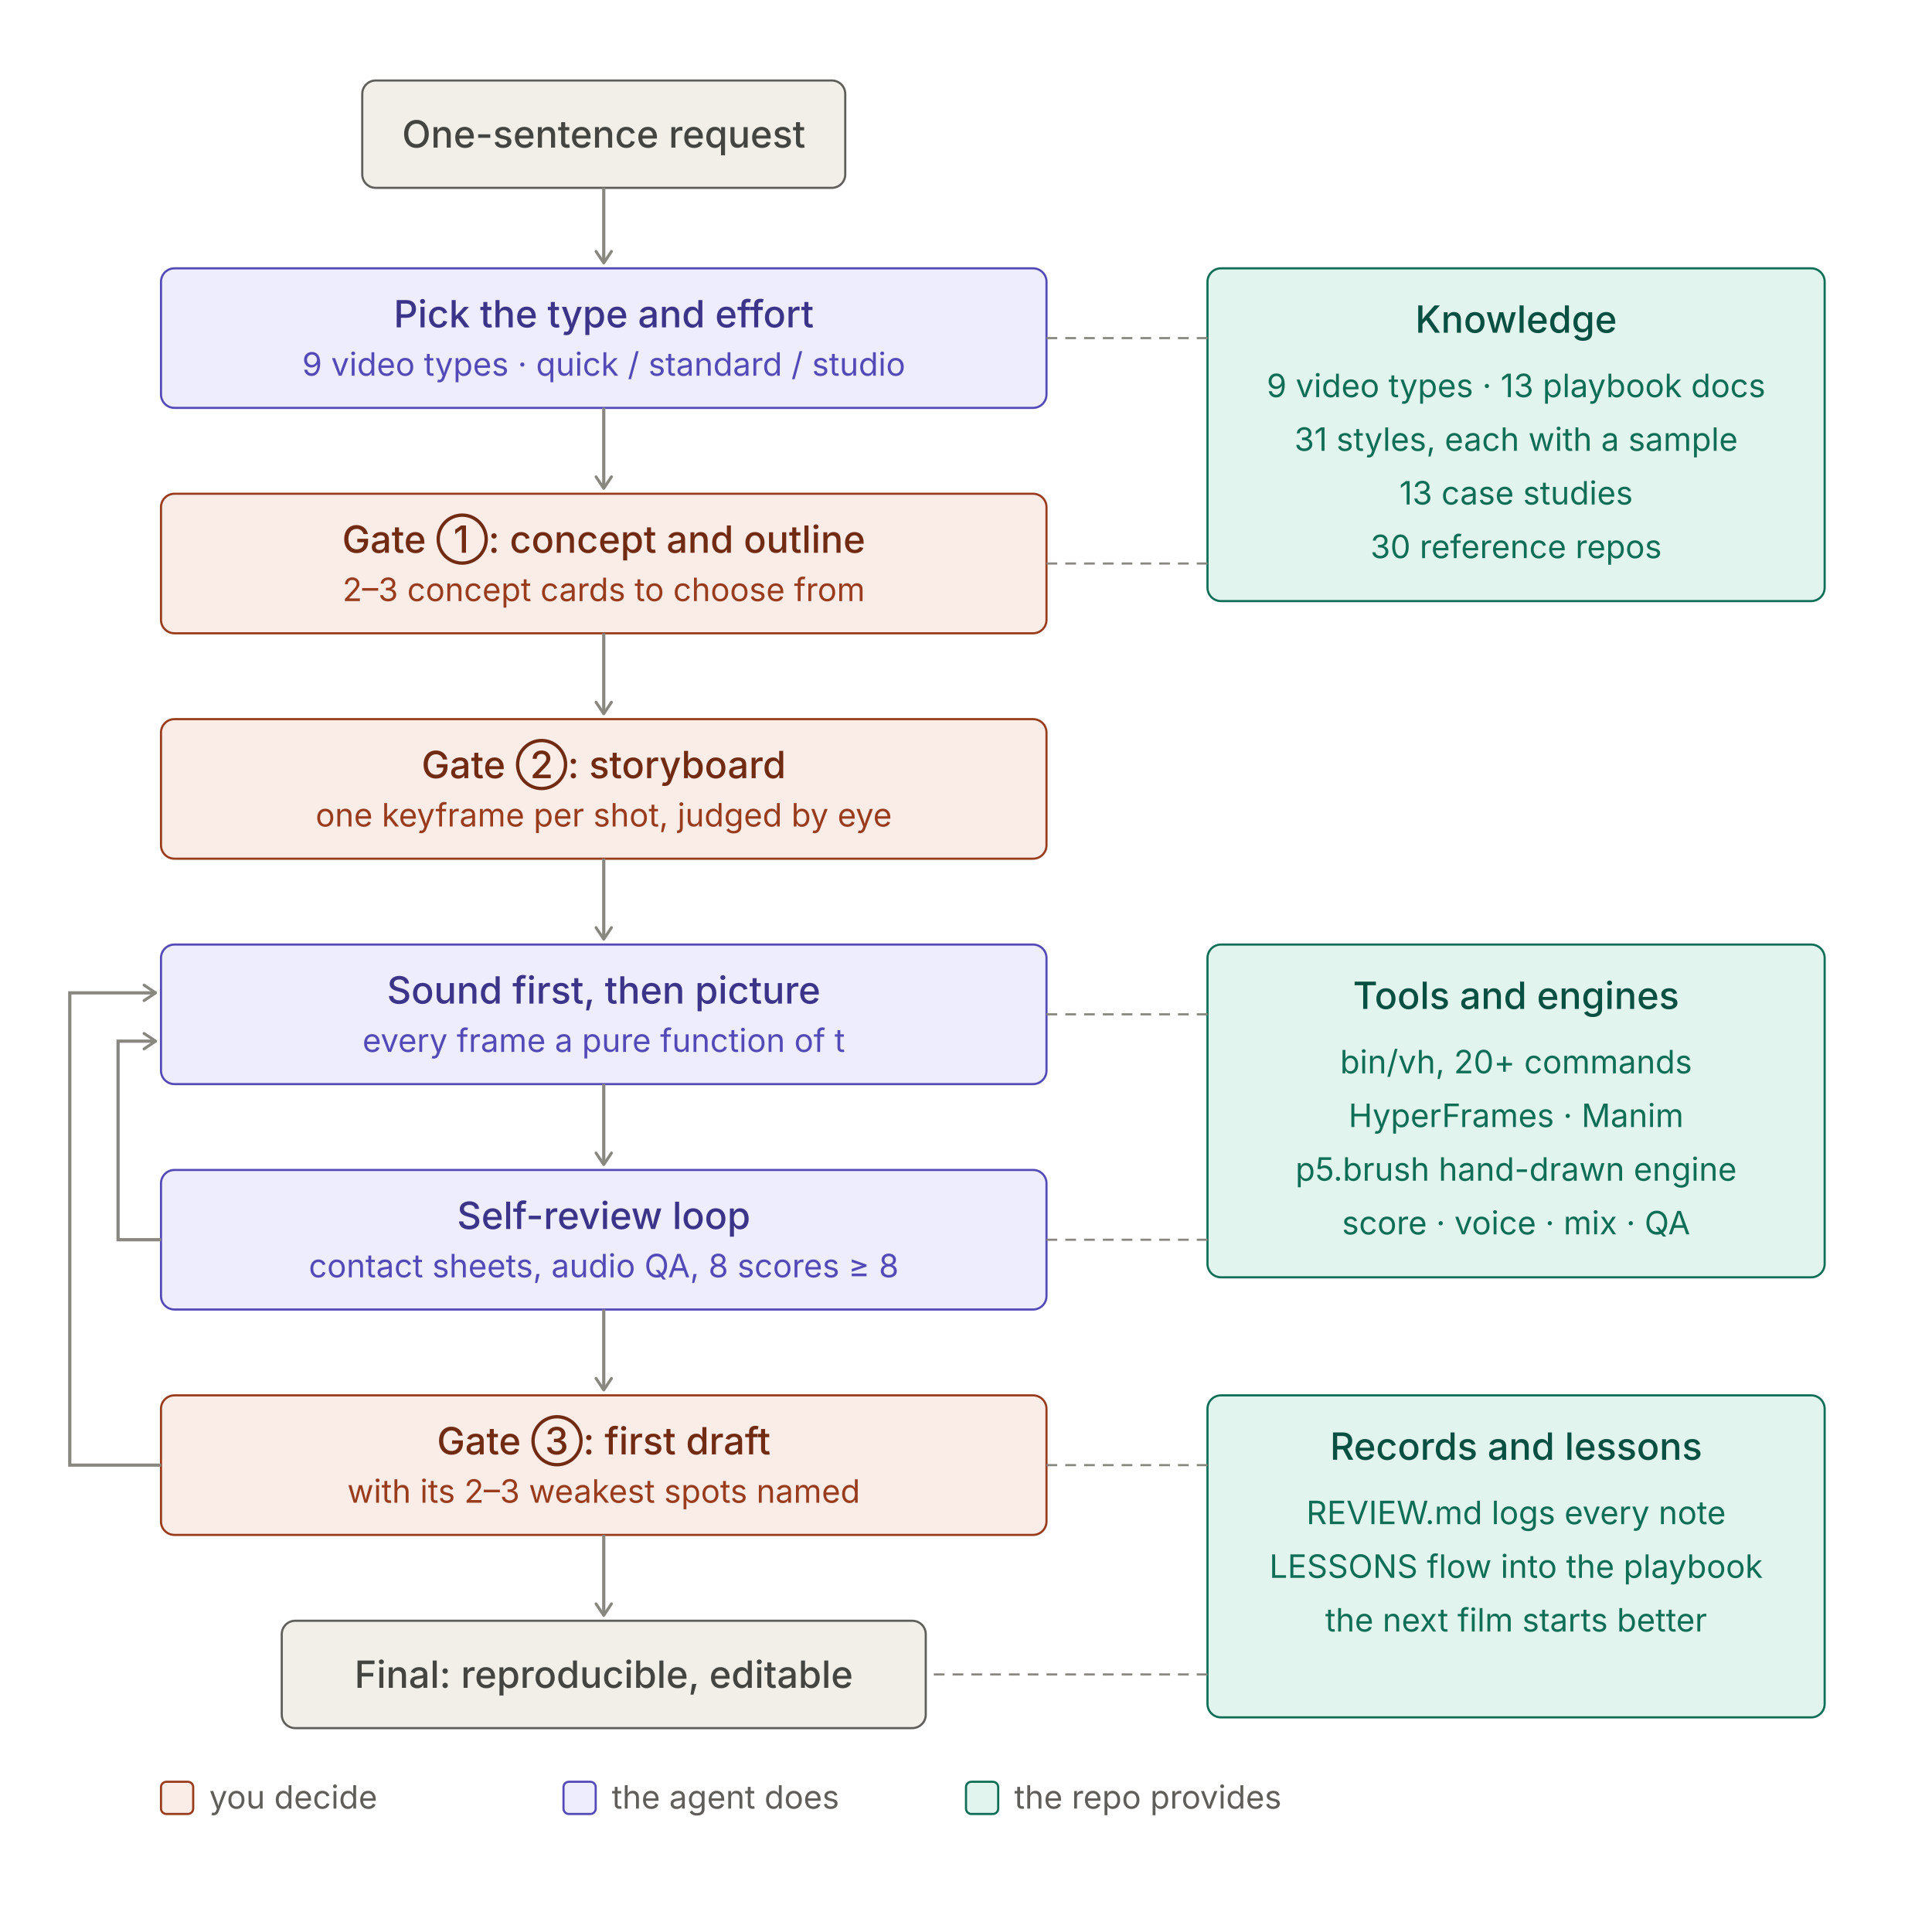
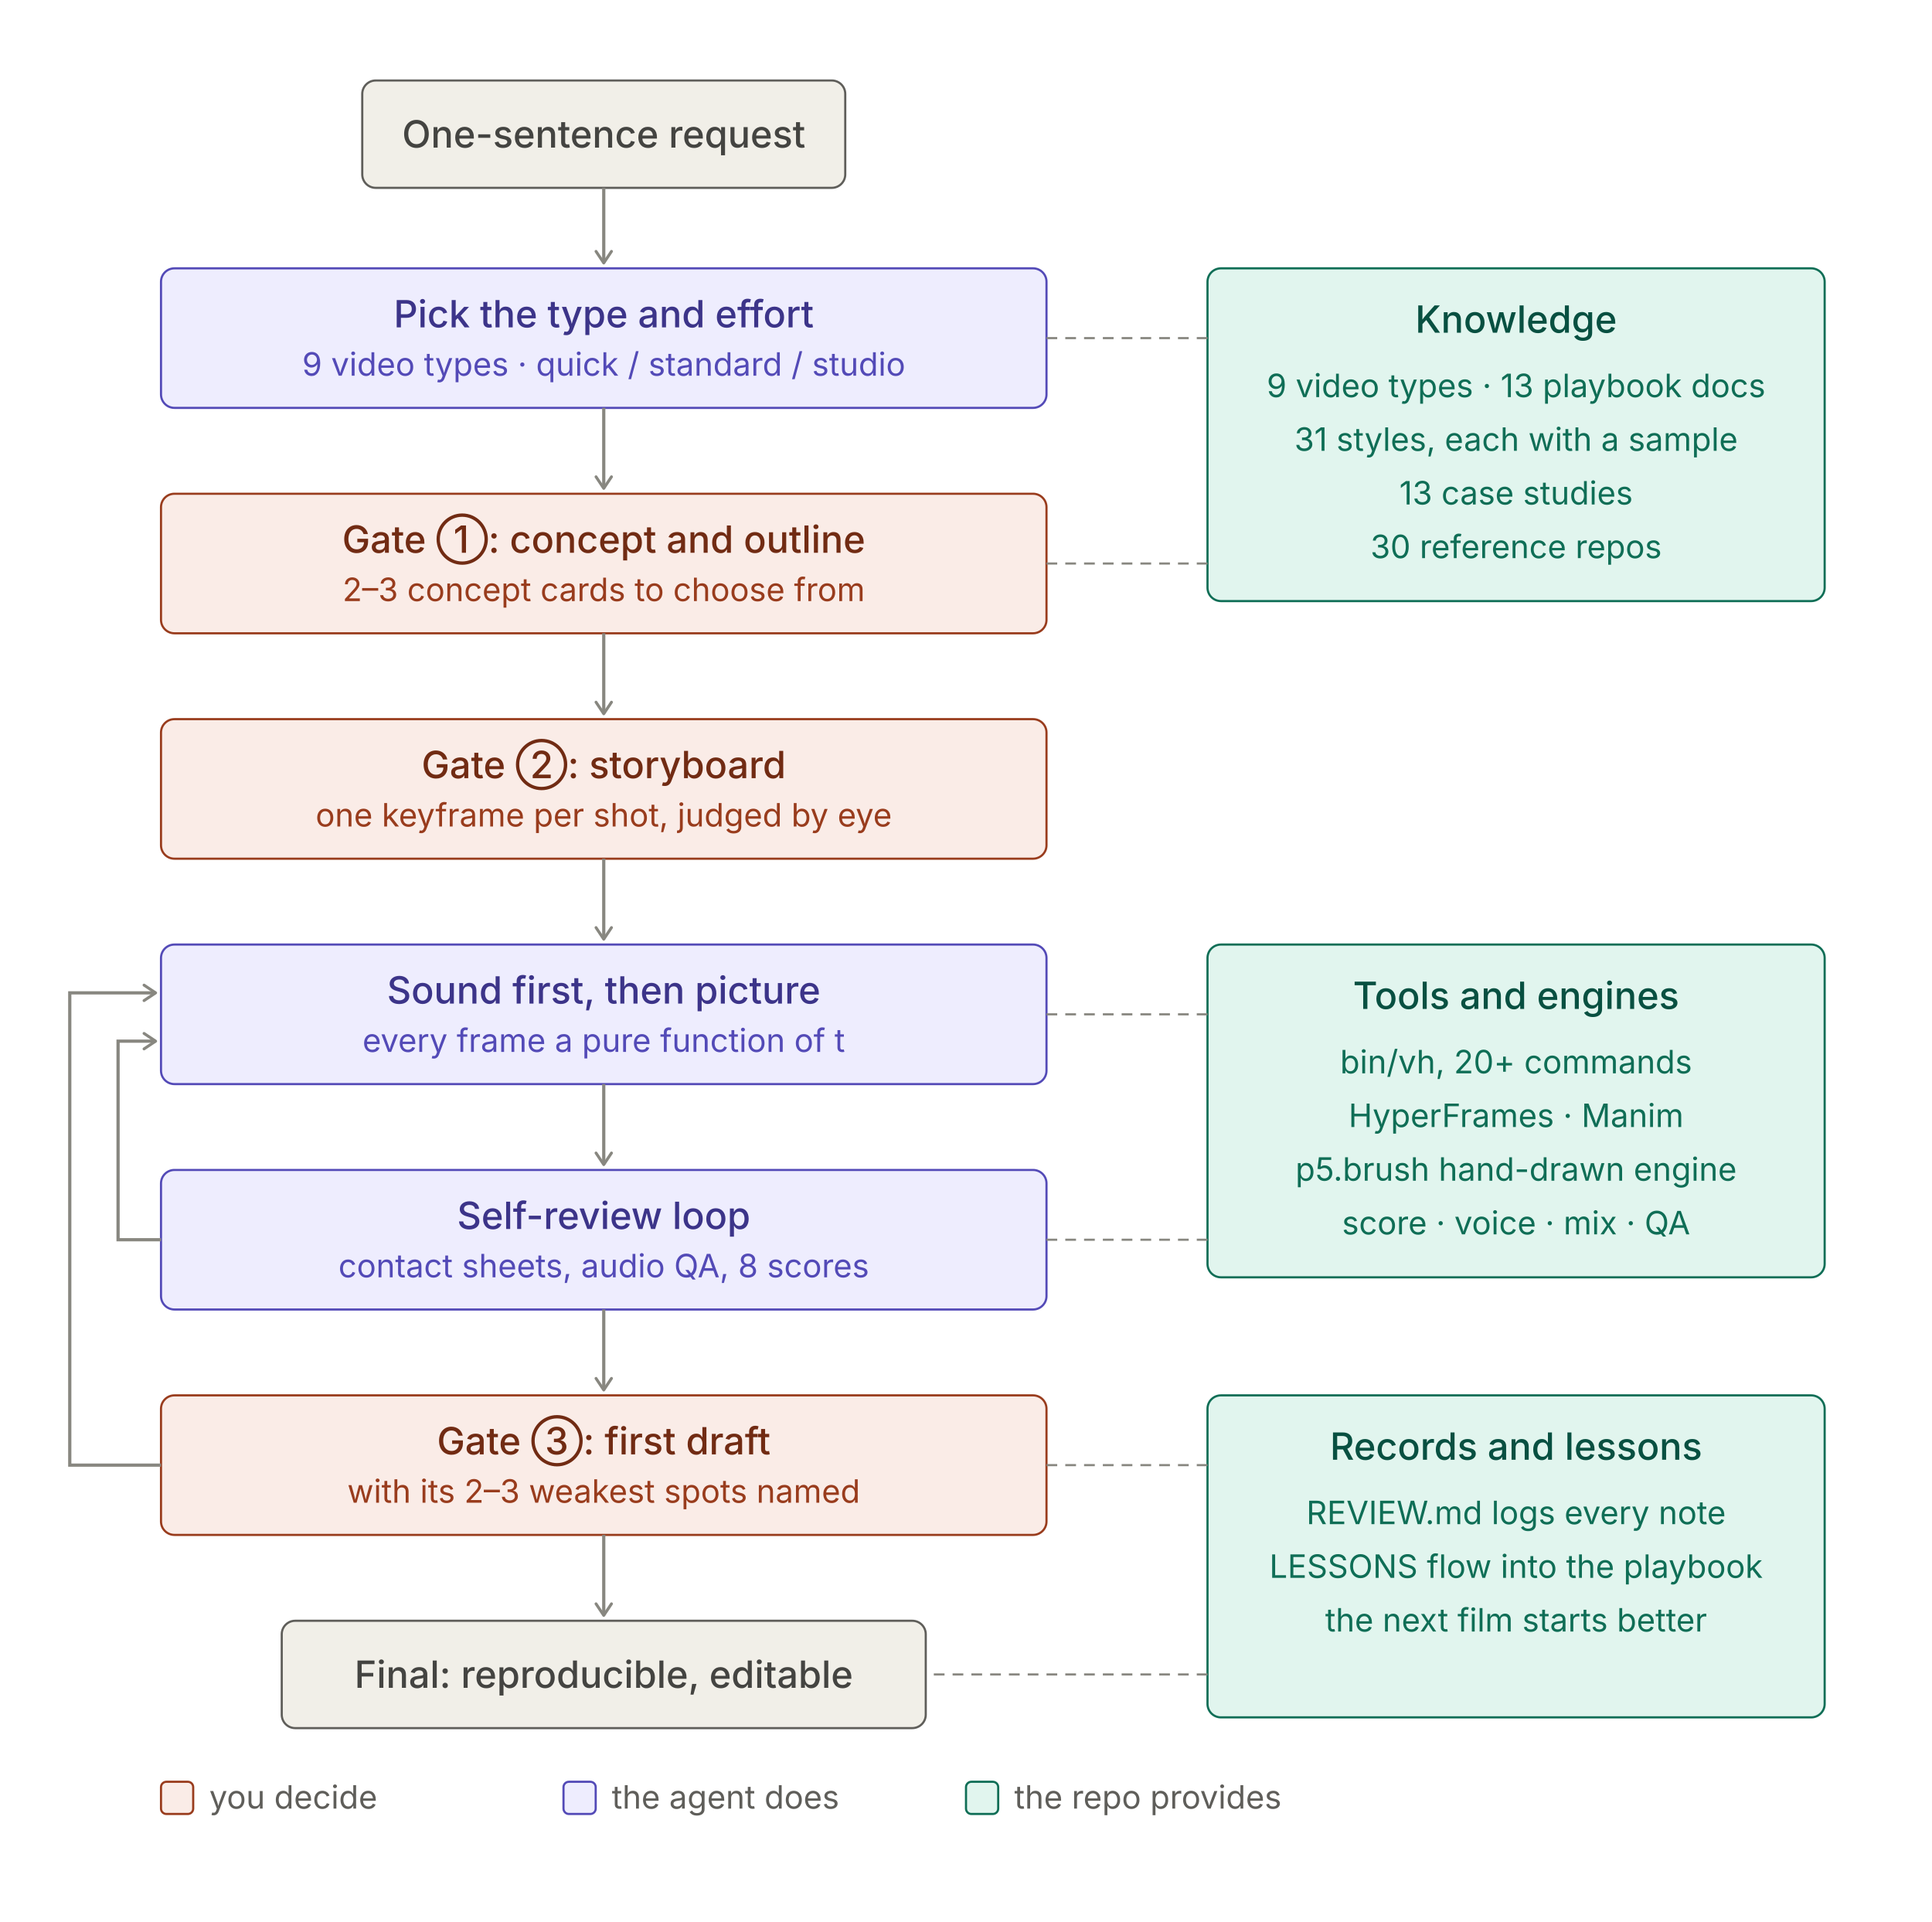
<svg xmlns="http://www.w3.org/2000/svg" width="720" height="716" viewBox="0 0 720 716" role="img">
  <style>
.t{font:500 14px system-ui,-apple-system,"PingFang SC","Noto Sans SC","Microsoft YaHei",sans-serif}
.s{font:400 12px system-ui,-apple-system,"PingFang SC","Noto Sans SC","Microsoft YaHei",sans-serif}
rect{stroke-width:0.8}
.pu rect{fill:#EEEDFE;stroke:#534AB7}.pu .t{fill:#3C3489}.pu .s{fill:#534AB7}
.co rect{fill:#FAECE7;stroke:#993C1D}.co .t{fill:#712B13}.co .s{fill:#993C1D}
.te rect{fill:#E1F5EE;stroke:#0F6E56}.te .t{fill:#085041}.te .s{fill:#0F6E56}
.gr rect{fill:#F1EFE8;stroke:#5F5E5A}.gr .t{fill:#444441}.gr .s{fill:#5F5E5A}
.ar{stroke:#888780;stroke-width:1.2;fill:none}.ld{stroke:#888780;stroke-width:0.8;stroke-dasharray:4 3;fill:none}
.ah{stroke:#888780;fill:none}.lg{fill:#5F5E5A}
@media (prefers-color-scheme:dark){
.pu rect{fill:#3C3489;stroke:#AFA9EC}.pu .t{fill:#EEEDFE}.pu .s{fill:#CECBF6}
.co rect{fill:#712B13;stroke:#F0997B}.co .t{fill:#FAECE7}.co .s{fill:#F5C4B3}
.te rect{fill:#085041;stroke:#5DCAA5}.te .t{fill:#E1F5EE}.te .s{fill:#9FE1CB}
.gr rect{fill:#444441;stroke:#B4B2A9}.gr .t{fill:#F1EFE8}.gr .s{fill:#D3D1C7}
.ar,.ld,.ah{stroke:#B4B2A9}.lg{fill:#B4B2A9}}
</style>
  <defs>
    <marker id="a" viewBox="0 0 10 10" refX="8" refY="5" markerWidth="6" markerHeight="6" orient="auto-start-reverse">
      <path class="ah" d="M2 1L8 5L2 9" stroke-width="1.5" stroke-linecap="round" stroke-linejoin="round" />
    </marker>
  </defs>
  <g class="gr">
    <rect x="135.0" y="30" width="180" height="40" rx="5" />
    <text class="t" x="225.0" y="55.0" text-anchor="middle">One-sentence request</text>
  </g>
  <line class="ar" x1="225.0" y1="70" x2="225.0" y2="98" marker-end="url(#a)" />
  <g class="pu">
    <rect x="60" y="100" width="330" height="52" rx="5" />
    <text class="t" x="225.0" y="122" text-anchor="middle">Pick the type and effort</text>
    <text class="s" x="225.0" y="140" text-anchor="middle">9 video types · quick / standard / studio</text>
  </g>
  <line class="ar" x1="225.0" y1="152" x2="225.0" y2="182" marker-end="url(#a)" />
  <g class="co">
    <rect x="60" y="184" width="330" height="52" rx="5" />
    <text class="t" x="225.0" y="206" text-anchor="middle">Gate ①: concept and outline</text>
    <text class="s" x="225.0" y="224" text-anchor="middle">2–3 concept cards to choose from</text>
  </g>
  <line class="ar" x1="225.0" y1="236" x2="225.0" y2="266" marker-end="url(#a)" />
  <g class="co">
    <rect x="60" y="268" width="330" height="52" rx="5" />
    <text class="t" x="225.0" y="290" text-anchor="middle">Gate ②: storyboard</text>
    <text class="s" x="225.0" y="308" text-anchor="middle">one keyframe per shot, judged by eye</text>
  </g>
  <line class="ar" x1="225.0" y1="320" x2="225.0" y2="350" marker-end="url(#a)" />
  <g class="pu">
    <rect x="60" y="352" width="330" height="52" rx="5" />
    <text class="t" x="225.0" y="374" text-anchor="middle">Sound first, then picture</text>
    <text class="s" x="225.0" y="392" text-anchor="middle">every frame a pure function of t</text>
  </g>
  <line class="ar" x1="225.0" y1="404" x2="225.0" y2="434" marker-end="url(#a)" />
  <g class="pu">
    <rect x="60" y="436" width="330" height="52" rx="5" />
    <text class="t" x="225.0" y="458" text-anchor="middle">Self-review loop</text>
-     <text class="s" x="225.0" y="476" text-anchor="middle">contact sheets, audio QA, 8 scores ≥ 8</text>
+     <text class="s" x="225.0" y="476" text-anchor="middle">contact sheets, audio QA, 8 scores</text>
  </g>
  <line class="ar" x1="225.0" y1="488" x2="225.0" y2="518" marker-end="url(#a)" />
  <g class="co">
    <rect x="60" y="520" width="330" height="52" rx="5" />
    <text class="t" x="225.0" y="542" text-anchor="middle">Gate ③: first draft</text>
    <text class="s" x="225.0" y="560" text-anchor="middle">with its 2–3 weakest spots named</text>
  </g>
  <line class="ar" x1="225.0" y1="572" x2="225.0" y2="602" marker-end="url(#a)" />
  <g class="gr">
    <rect x="105.0" y="604" width="240" height="40" rx="5" />
    <text class="t" x="225.0" y="629.0" text-anchor="middle">Final: reproducible, editable</text>
  </g>
  <path class="ar" d="M60 462 H44 V388 H58" marker-end="url(#a)" />
  <path class="ar" d="M60 546 H26 V370 H58" marker-end="url(#a)" />
  <g class="te">
    <rect x="450" y="100" width="230" height="124" rx="5" />
    <text class="t" x="565.0" y="124" text-anchor="middle">Knowledge</text>
    <text class="s" x="565.0" y="148" text-anchor="middle">9 video types · 13 playbook docs</text>
    <text class="s" x="565.0" y="168" text-anchor="middle">31 styles, each with a sample</text>
    <text class="s" x="565.0" y="188" text-anchor="middle">13 case studies</text>
    <text class="s" x="565.0" y="208" text-anchor="middle">30 reference repos</text>
  </g>
  <line class="ld" x1="450" y1="126" x2="390" y2="126" />
  <line class="ld" x1="450" y1="210" x2="390" y2="210" />
  <g class="te">
    <rect x="450" y="352" width="230" height="124" rx="5" />
    <text class="t" x="565.0" y="376" text-anchor="middle">Tools and engines</text>
    <text class="s" x="565.0" y="400" text-anchor="middle">bin/vh, 20+ commands</text>
    <text class="s" x="565.0" y="420" text-anchor="middle">HyperFrames · Manim</text>
    <text class="s" x="565.0" y="440" text-anchor="middle">p5.brush hand-drawn engine</text>
    <text class="s" x="565.0" y="460" text-anchor="middle">score · voice · mix · QA</text>
  </g>
  <line class="ld" x1="450" y1="378" x2="390" y2="378" />
  <line class="ld" x1="450" y1="462" x2="390" y2="462" />
  <g class="te">
    <rect x="450" y="520" width="230" height="120" rx="5" />
    <text class="t" x="565.0" y="544" text-anchor="middle">Records and lessons</text>
    <text class="s" x="565.0" y="568" text-anchor="middle">REVIEW.md logs every note</text>
    <text class="s" x="565.0" y="588" text-anchor="middle">LESSONS flow into the playbook</text>
    <text class="s" x="565.0" y="608" text-anchor="middle">the next film starts better</text>
  </g>
  <line class="ld" x1="450" y1="546" x2="390" y2="546" />
  <line class="ld" x1="450" y1="624" x2="345.0" y2="624" />
  <g class="co">
    <rect x="60" y="664" width="12" height="12" rx="2" />
  </g>
  <text class="s lg" x="78" y="674">you decide</text>
  <g class="pu">
    <rect x="210" y="664" width="12" height="12" rx="2" />
  </g>
  <text class="s lg" x="228" y="674">the agent does</text>
  <g class="te">
    <rect x="360" y="664" width="12" height="12" rx="2" />
  </g>
  <text class="s lg" x="378" y="674">the repo provides</text>
</svg>
